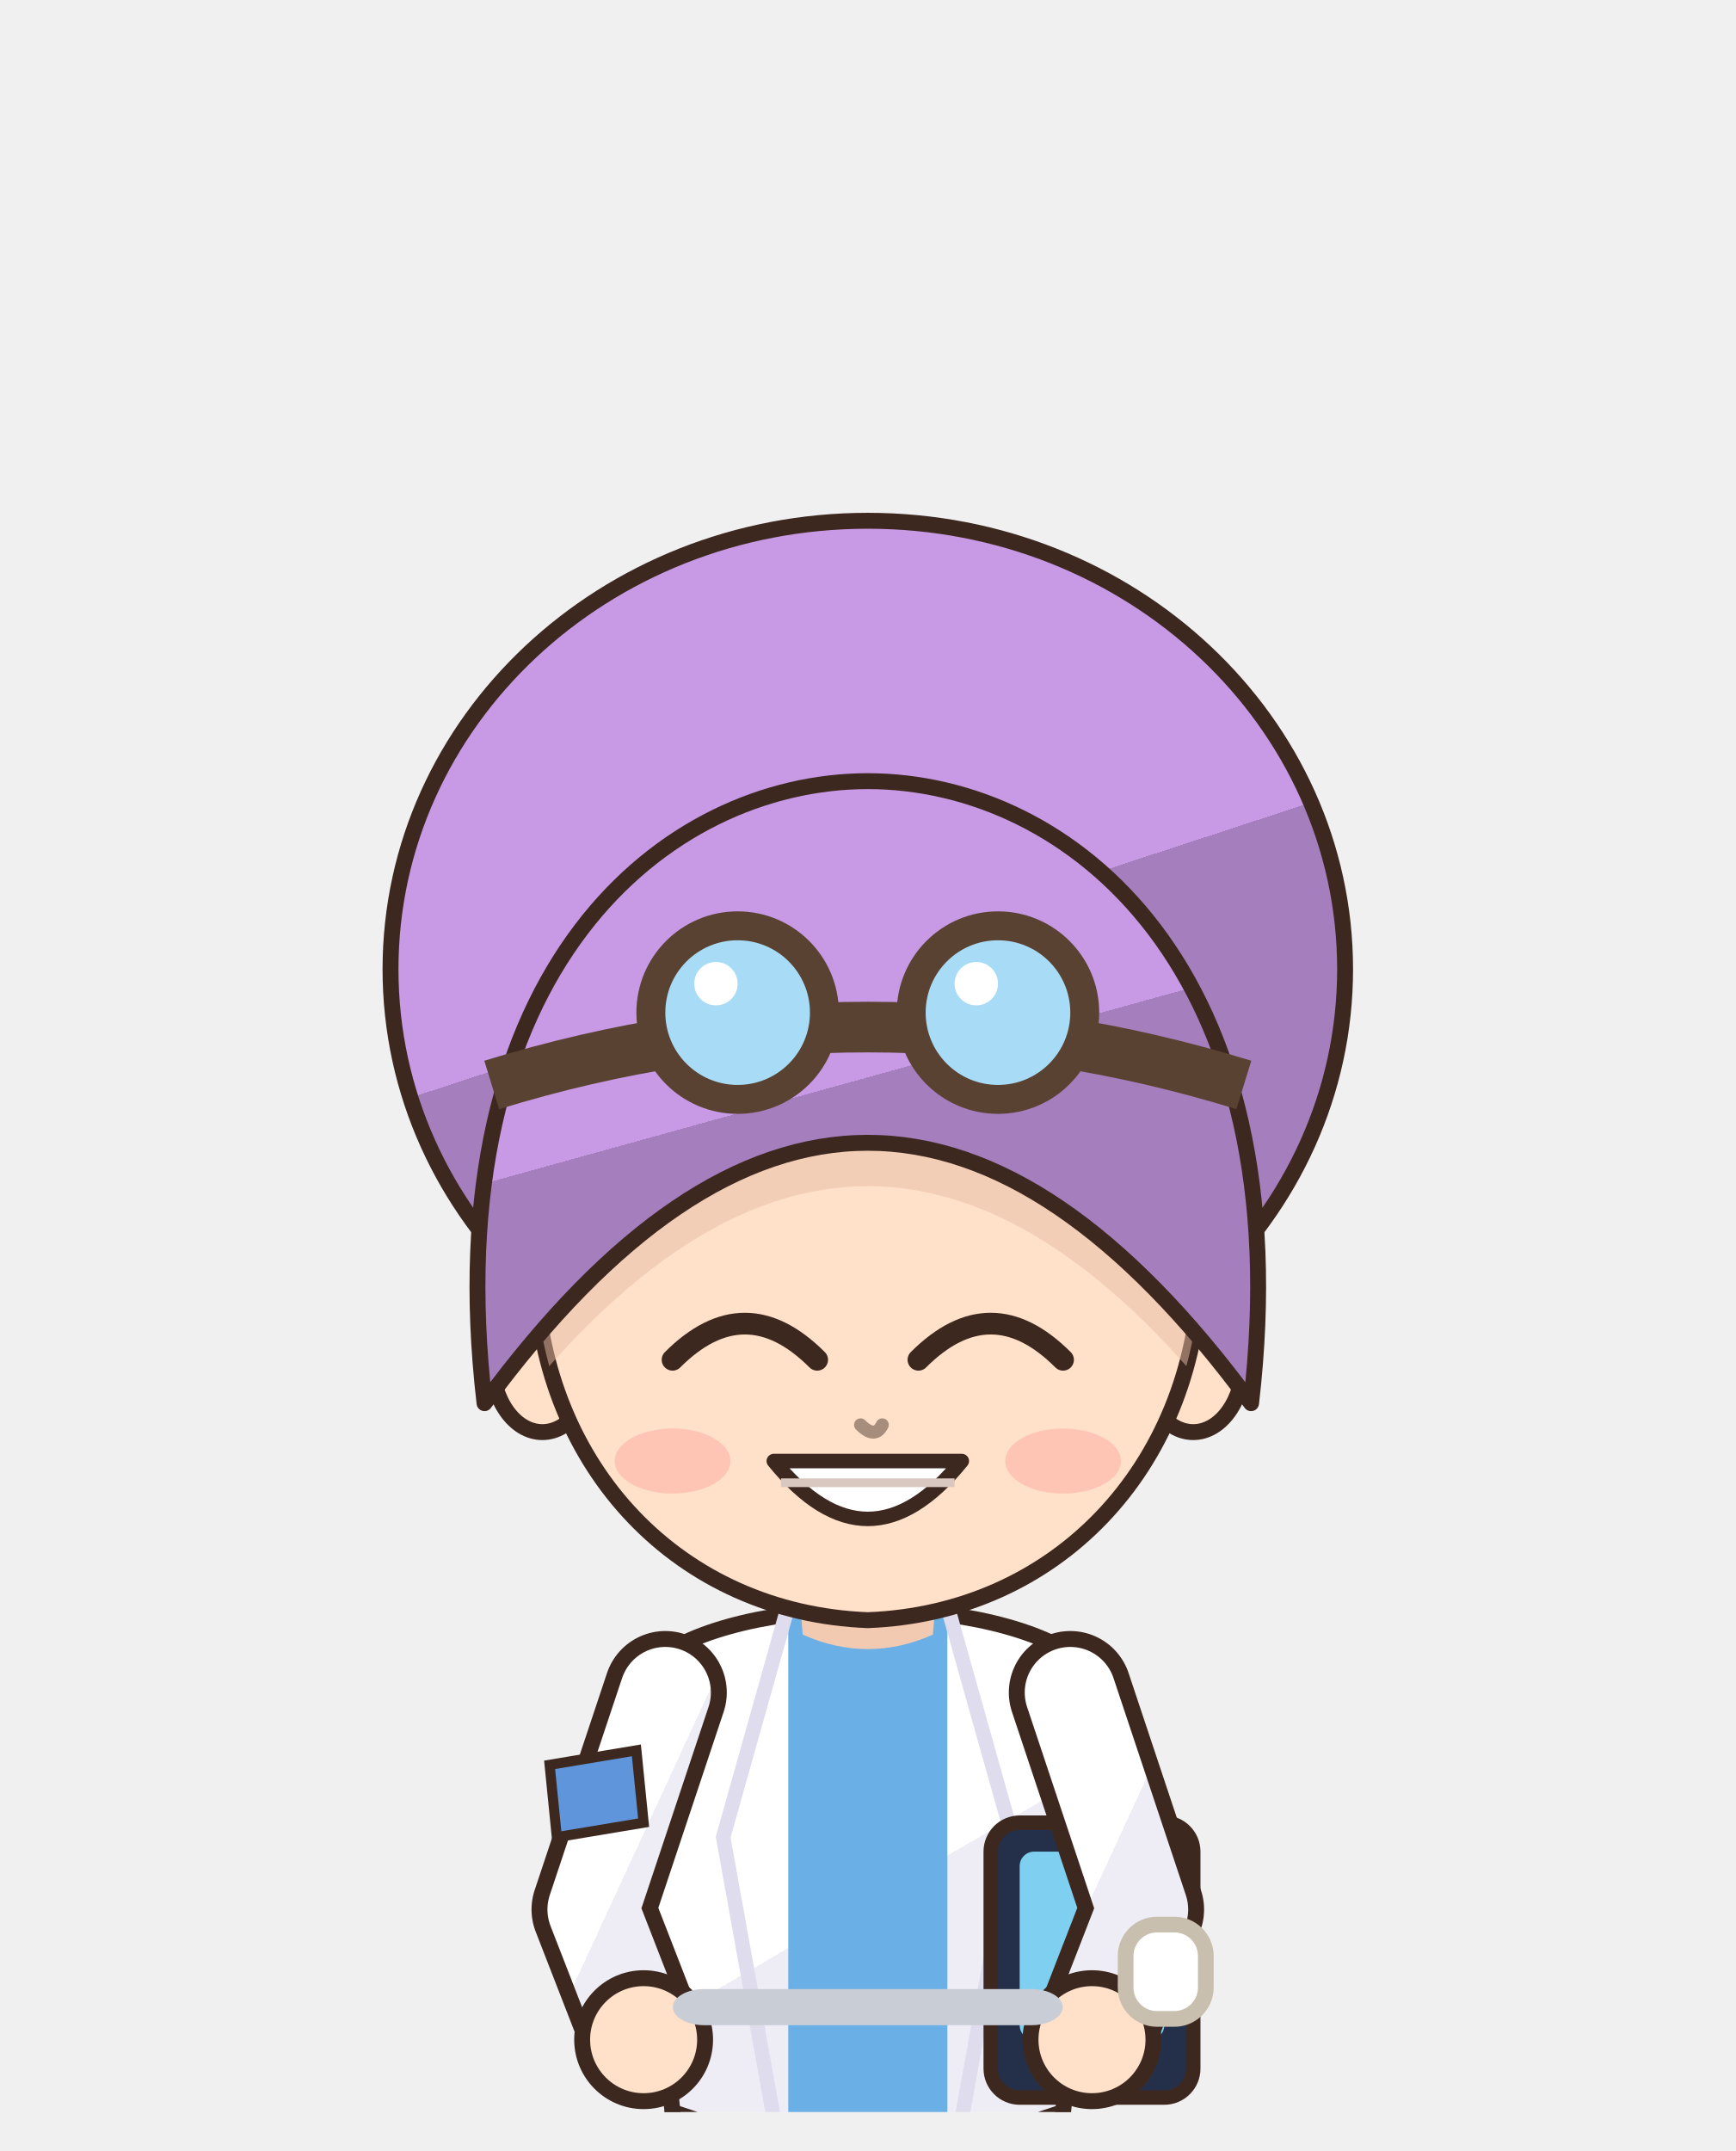
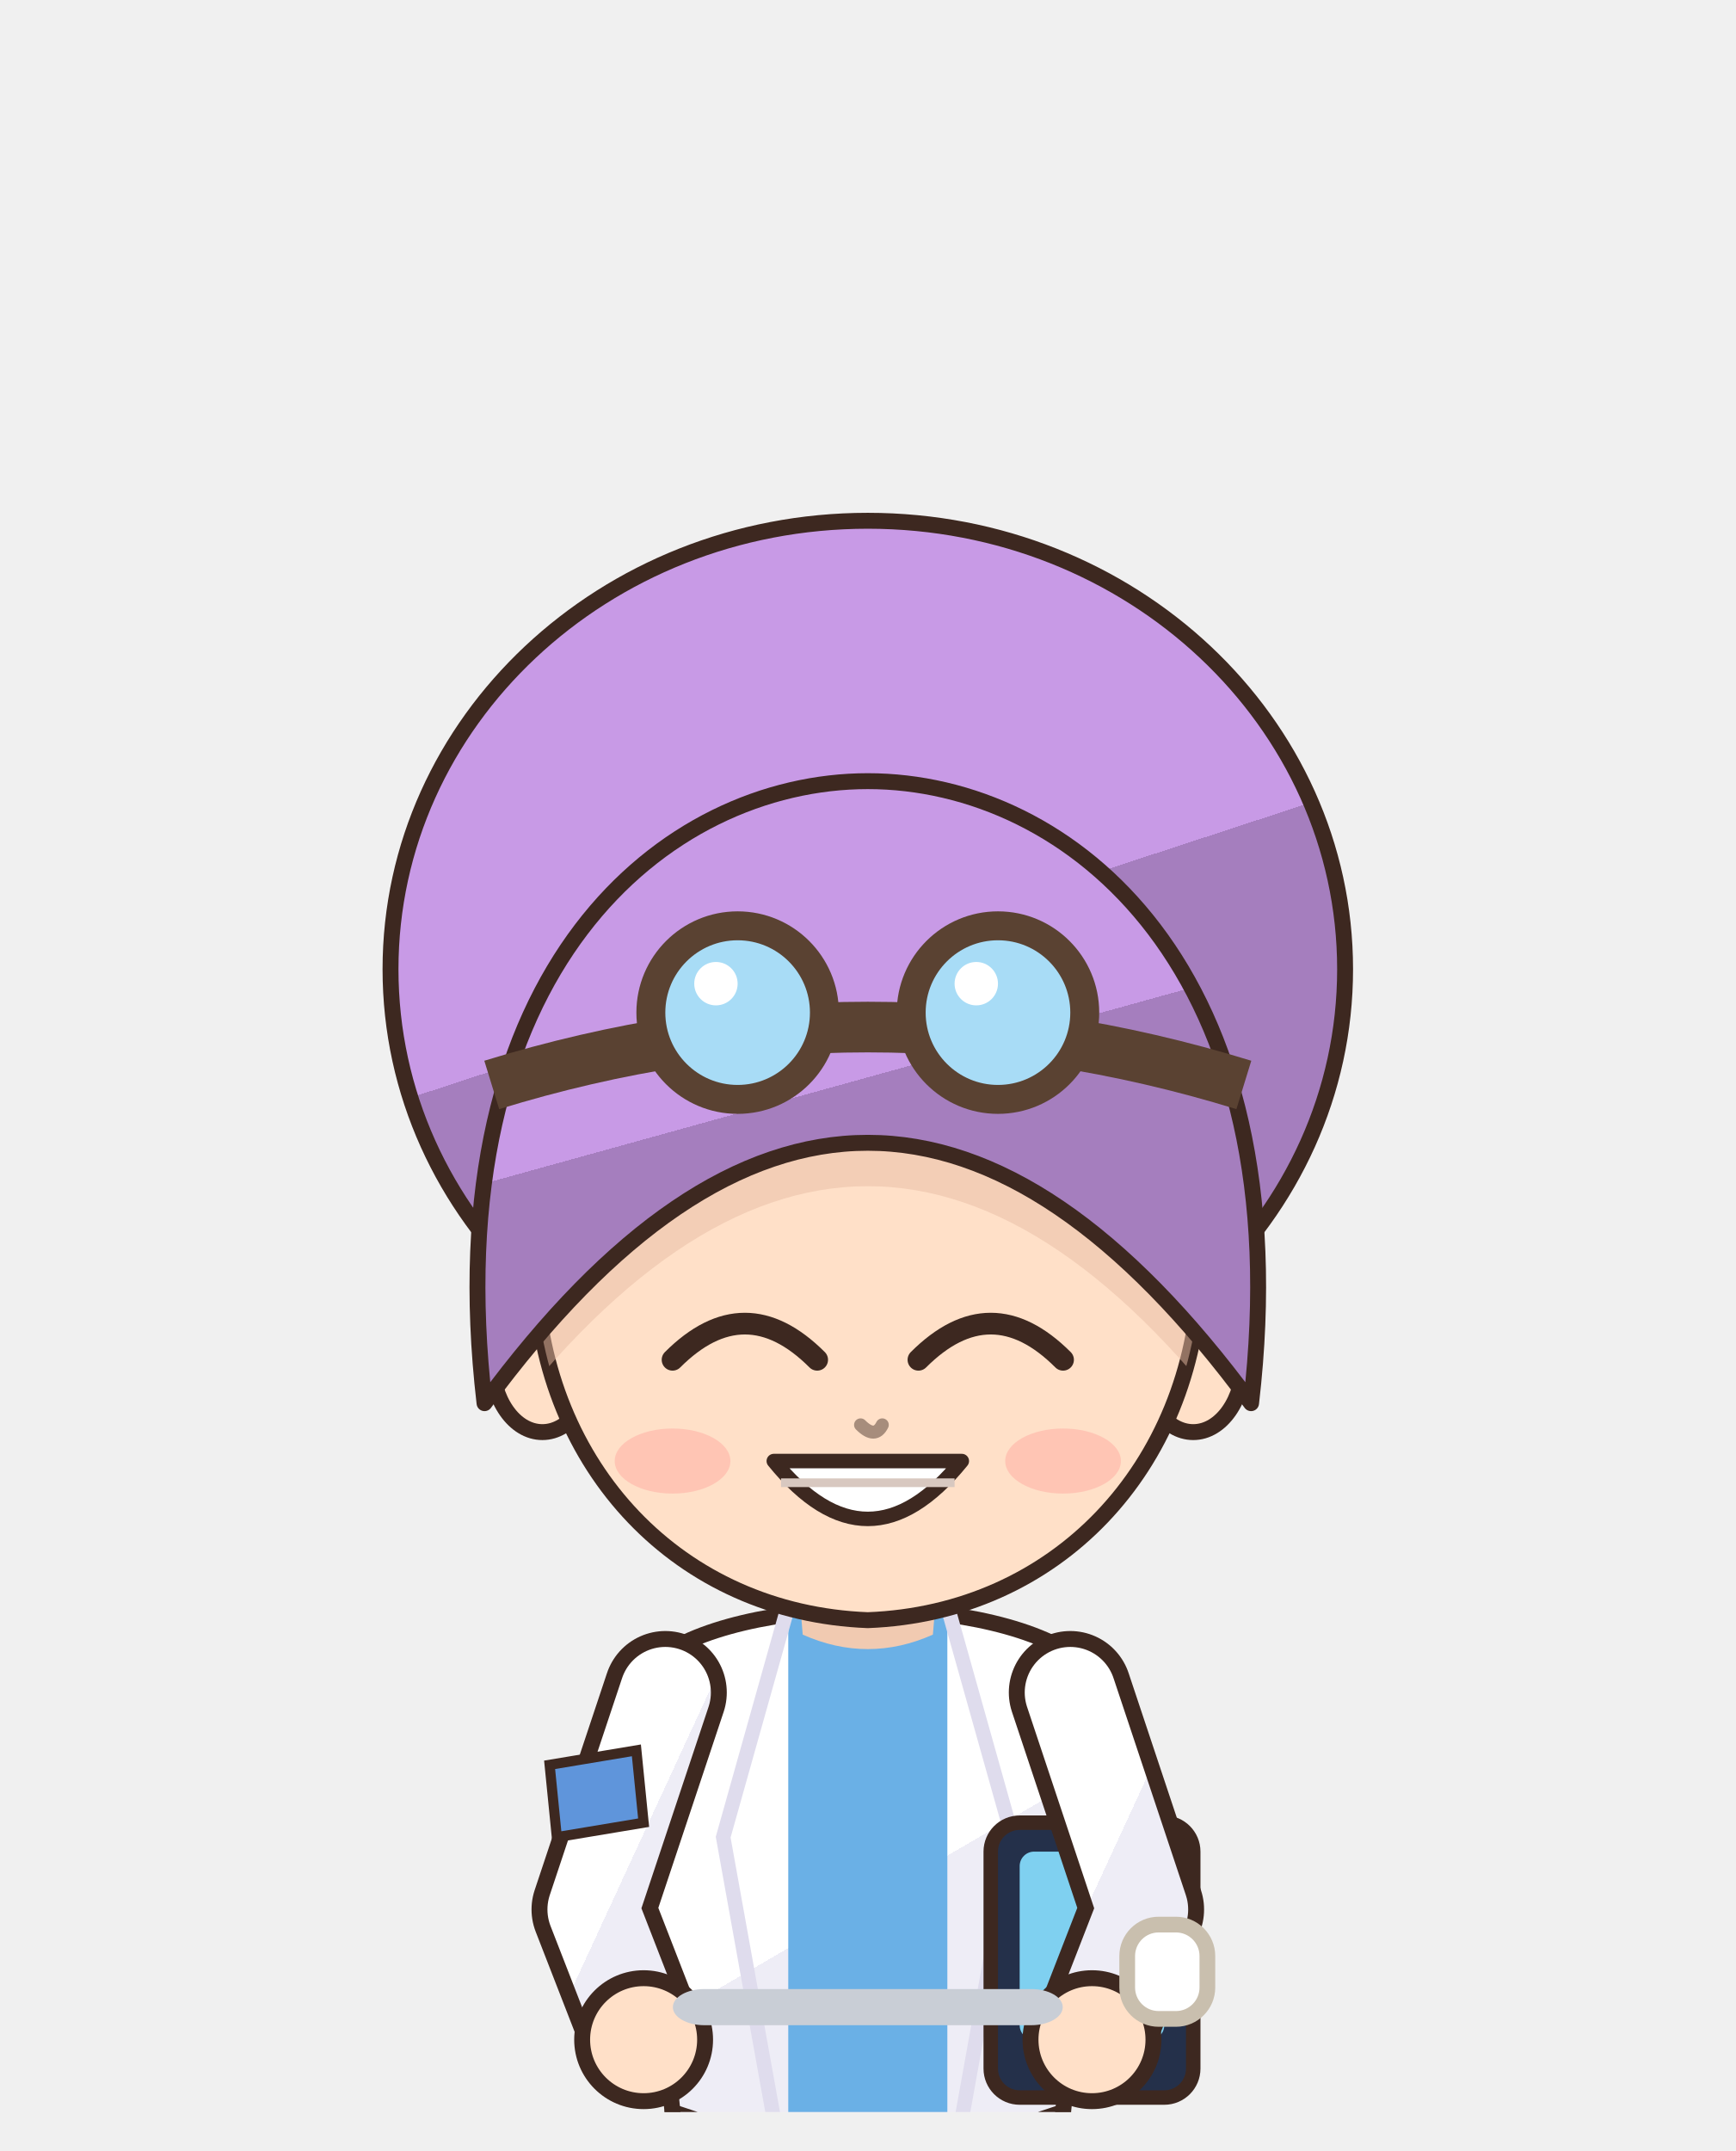
- <svg xmlns="http://www.w3.org/2000/svg" viewBox="598.3 277.2 110.4 136.8" width="110.4" height="136.8">
-   <svg x="598.3" y="277.2" viewBox="-120 -180 240 292" width="110.4" height="134.32">
+ <svg xmlns="http://www.w3.org/2000/svg" viewBox="593.1 277.2 110.4 136.8" width="110.4" height="136.8">
+   <svg x="593.1" y="277.2" viewBox="-120 -180 240 292" width="110.4" height="134.32">
    <defs>
      <linearGradient id="hair38" x1="0" y1="0" x2=".35" y2="1">
        <stop offset="0" stop-color="#c89ae6" />
        <stop offset=".58" stop-color="#c89ae6" />
        <stop offset=".58" stop-color="#a57ebe" />
        <stop offset="1" stop-color="#a57ebe" />
      </linearGradient>
      <radialGradient id="skin38" cx=".4" cy=".32" r=".85">
        <stop offset="0" stop-color="#ffe0c8" />
        <stop offset=".84" stop-color="#ffe0c8" />
        <stop offset=".84" stop-color="#f1cab1" />
        <stop offset="1" stop-color="#f1cab1" />
      </radialGradient>
      <linearGradient id="cloth38" x1="0" y1="0" x2=".45" y2="1">
        <stop offset="0" stop-color="#ffffff" />
        <stop offset=".6" stop-color="#ffffff" />
        <stop offset=".6" stop-color="#eeedf6" />
        <stop offset="1" stop-color="#eeedf6" />
      </linearGradient>
      <linearGradient id="iris38" x1="0" y1="0" x2="0" y2="1">
        <stop offset="0" stop-color="#28213e" />
        <stop offset=".5" stop-color="#5a4a8a" />
        <stop offset="1" stop-color="#a49bbe" />
      </linearGradient>
      <linearGradient id="straw38" x1="0" y1="0" x2=".3" y2="1">
        <stop offset="0" stop-color="#ffe39a" />
        <stop offset=".58" stop-color="#ffe39a" />
        <stop offset=".58" stop-color="#e9b456" />
        <stop offset="1" stop-color="#e9b456" />
      </linearGradient>
      <clipPath id="face38">
        <path d="M -46,-4 C -47,-38 -25,-55 0,-55 C 25,-55 47,-38 46,-4 C 45,23 26,43 0,44 C -26,43 -45,23 -46,-4 Z" />
      </clipPath>
    </defs>
    <ellipse cx="0" cy="-46" rx="66" ry="62" fill="url(#hair38)" stroke="#3d2820" stroke-width="2.2" stroke-linejoin="round" />
    <rect x="-23" y="118" width="20" height="84" rx="8" fill="#3b4258" stroke="#3d2820" stroke-width="2.2" stroke-linejoin="round" />
    <ellipse cx="-13" cy="205" rx="14" ry="7" fill="#3a2a24" stroke="#3d2820" stroke-width="2.2" stroke-linejoin="round" />
    <rect x="3" y="118" width="20" height="84" rx="8" fill="#3b4258" stroke="#3d2820" stroke-width="2.2" stroke-linejoin="round" />
    <ellipse cx="13" cy="205" rx="14" ry="7" fill="#3a2a24" stroke="#3d2820" stroke-width="2.2" stroke-linejoin="round" />
    <path d="M -30,50 C -34,68 -28,94 -26,124 L 26,124 C 28,94 34,68 30,50 C 18,40 -18,40 -30,50 Z" fill="url(#cloth38)" stroke="#3d2820" stroke-width="2.2" stroke-linejoin="round" />
    <path d="M -11,42 L 11,42 L 11,124 L -11,124 Z" fill="#6ab0e6" />
    <path d="M -11,42 L -20,74 L -11,124 M 11,42 L 20,74 L 11,124" stroke="#dfdced" stroke-width="2" fill="none" />
    <path d="M -27,112 L -36,166 L -10,166 L -9,118 Z M 27,112 L 36,166 L 10,166 L 9,118 Z" fill="url(#cloth38)" stroke="#3d2820" stroke-width="2.2" stroke-linejoin="round" />
    <rect x="17" y="72" width="28" height="38" rx="4" fill="#24304a" stroke="#3d2820" stroke-width="2" />
    <rect x="21" y="76" width="20" height="26" rx="2" fill="#7fd0f0" />
    <path d="M -28,54 L -38,84 L -31,102" stroke="#3d2820" stroke-width="17" fill="none" stroke-linecap="round" stroke-linejoin="round" />
    <path d="M -28,54 L -38,84 L -31,102" stroke="url(#cloth38)" stroke-width="12.6" fill="none" stroke-linecap="round" stroke-linejoin="round" />
    <path d="M 28,54 L 38,84 L 31,102" stroke="#3d2820" stroke-width="17" fill="none" stroke-linecap="round" stroke-linejoin="round" />
    <path d="M 28,54 L 38,84 L 31,102" stroke="url(#cloth38)" stroke-width="12.6" fill="none" stroke-linecap="round" stroke-linejoin="round" />
    <circle cx="-31" cy="102" r="8.5" fill="url(#skin38)" stroke="#3d2820" stroke-width="2.2" />
    <circle cx="31" cy="102" r="8.5" fill="url(#skin38)" stroke="#3d2820" stroke-width="2.2" />
    <path d="M -44,64 L -32,62 L -31,72 L -43,74 Z" fill="#5f95db" stroke="#3d2820" stroke-width="1.4" />
    <path d="M -10,34 L 10,34 L 9,46 Q 0,50 -9,46 Z" fill="#f1cab1" />
    <ellipse cx="-45" cy="8" rx="7" ry="10" fill="url(#skin38)" stroke="#3d2820" stroke-width="2.2" stroke-linejoin="round" />
    <ellipse cx="45" cy="8" rx="7" ry="10" fill="url(#skin38)" stroke="#3d2820" stroke-width="2.2" stroke-linejoin="round" />
    <path d="M -46,-4 C -47,-38 -25,-55 0,-55 C 25,-55 47,-38 46,-4 C 45,23 26,43 0,44 C -26,43 -45,23 -46,-4 Z" fill="url(#skin38)" stroke="#3d2820" stroke-width="2.2" stroke-linejoin="round" />
    <g clip-path="url(#face38)">
      <path d="M -53,14 C -60,-46 -28,-72 0,-72 C 28,-72 60,-46 53,14 Q 0,-58 -53,14 Z" transform="translate(0,6)" fill="#e7bca4" opacity=".5" />
    </g>
    <path d="M -27,8 Q -17,-2 -7,8" stroke="#3d2820" stroke-width="3" fill="none" stroke-linecap="round" />
    <path d="M 7,8 Q 17,-2 27,8" stroke="#3d2820" stroke-width="3" fill="none" stroke-linecap="round" />
    <path d="M -13,22 Q 0,38 13,22 Z" fill="#ffffff" stroke="#3d2820" stroke-width="2" stroke-linejoin="round" />
    <path d="M -12,25 L 12,25" stroke="#d8c8c0" stroke-width="1.2" />
    <ellipse cx="-27" cy="22" rx="8" ry="4.5" fill="#ff8c8c" opacity="0.32" />
    <ellipse cx="27" cy="22" rx="8" ry="4.5" fill="#ff8c8c" opacity="0.32" />
    <path d="M -1,17 Q 1,19 2,17" stroke="#a78d7c" stroke-width="1.8" fill="none" stroke-linecap="round" />
    <path d="M -53,14 C -60,-46 -28,-72 0,-72 C 28,-72 60,-46 53,14 Q 0,-58 -53,14 Z" fill="url(#hair38)" stroke="#3d2820" stroke-width="2.2" stroke-linejoin="round" />
    <path d="M -52,-30 Q 0,-46 52,-30" stroke="#5a4232" stroke-width="7" fill="none" />
    <circle cx="-18" cy="-40" r="12" fill="#a8dcf6" stroke="#5a4232" stroke-width="4" />
    <circle cx="-21" cy="-44" r="3" fill="#ffffff" />
    <circle cx="18" cy="-40" r="12" fill="#a8dcf6" stroke="#5a4232" stroke-width="4" />
    <circle cx="15" cy="-44" r="3" fill="#ffffff" />
  </svg>
-   <rect x="641.1" y="403.7" width="24.8" height="2.3" rx="2" fill="#c9ced6" />
-   <rect x="669.9" y="399.6" width="5.1" height="6.0" rx="2" fill="#ffffff" stroke="#c9bfae" />
+   <rect x="635.9" y="403.7" width="24.8" height="2.3" rx="2" fill="#c9ced6" />
+   <rect x="664.8" y="399.6" width="5.1" height="6.0" rx="2" fill="#ffffff" stroke="#c9bfae" />
</svg>
